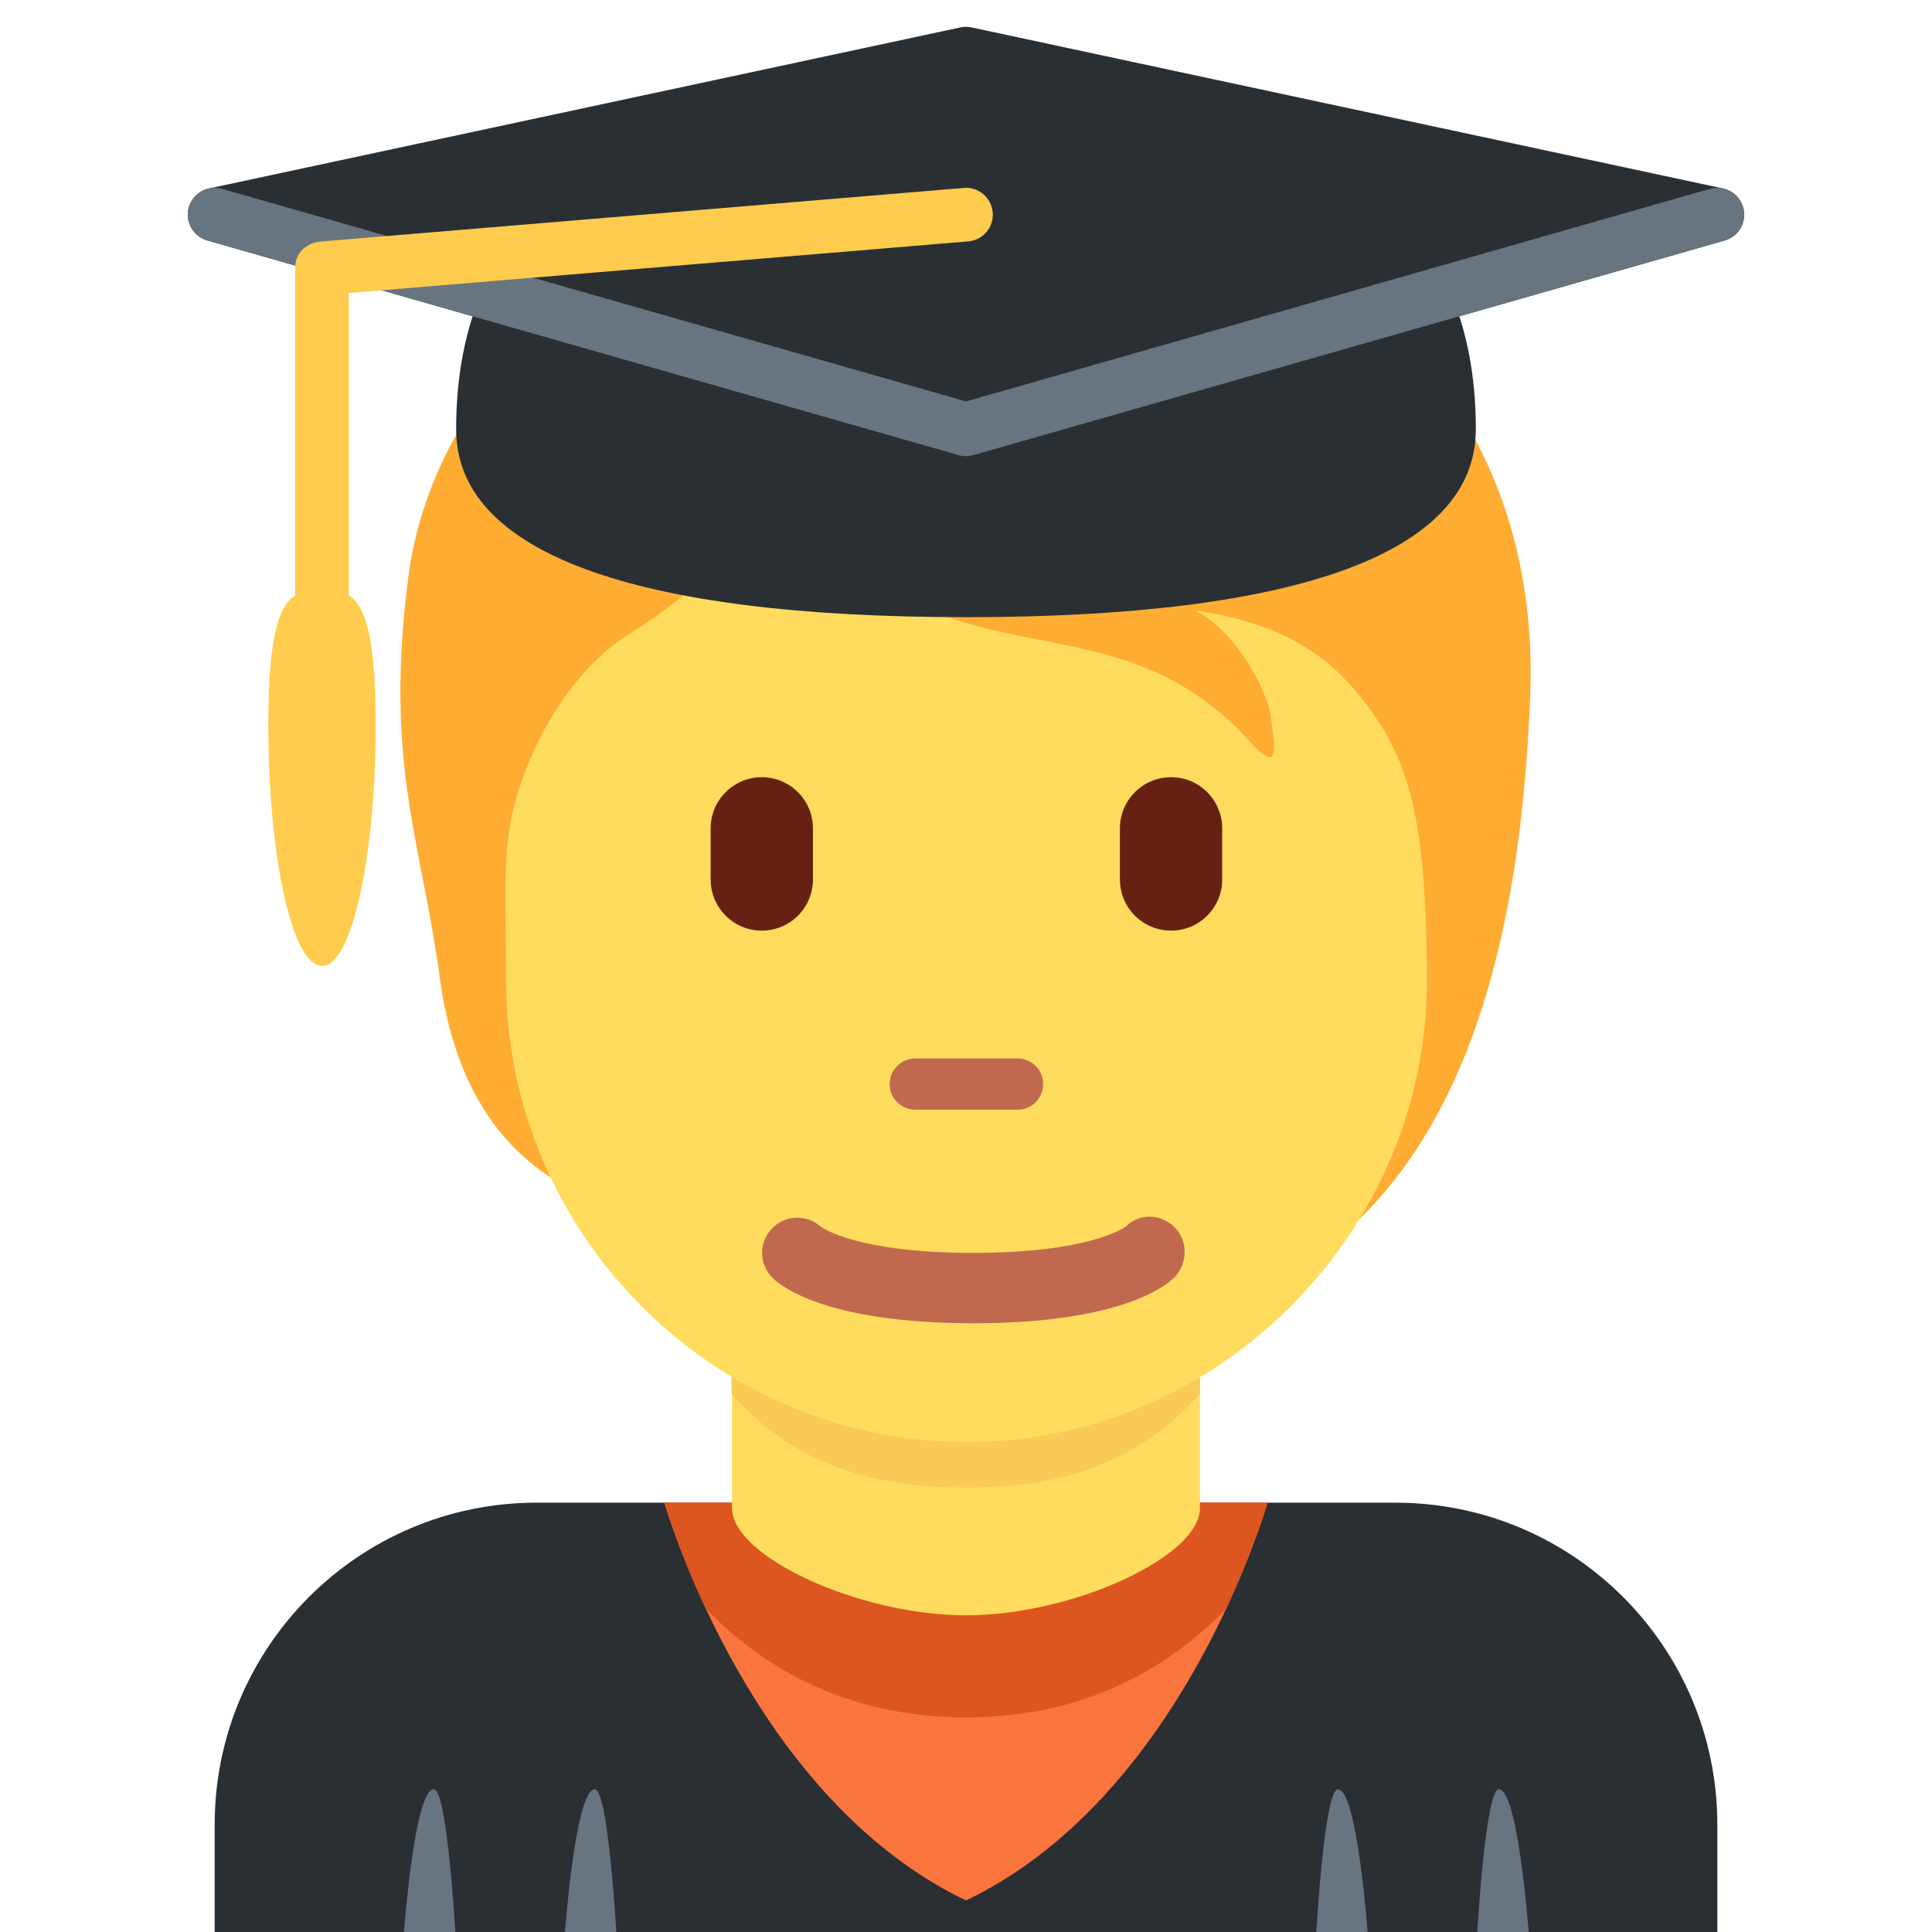
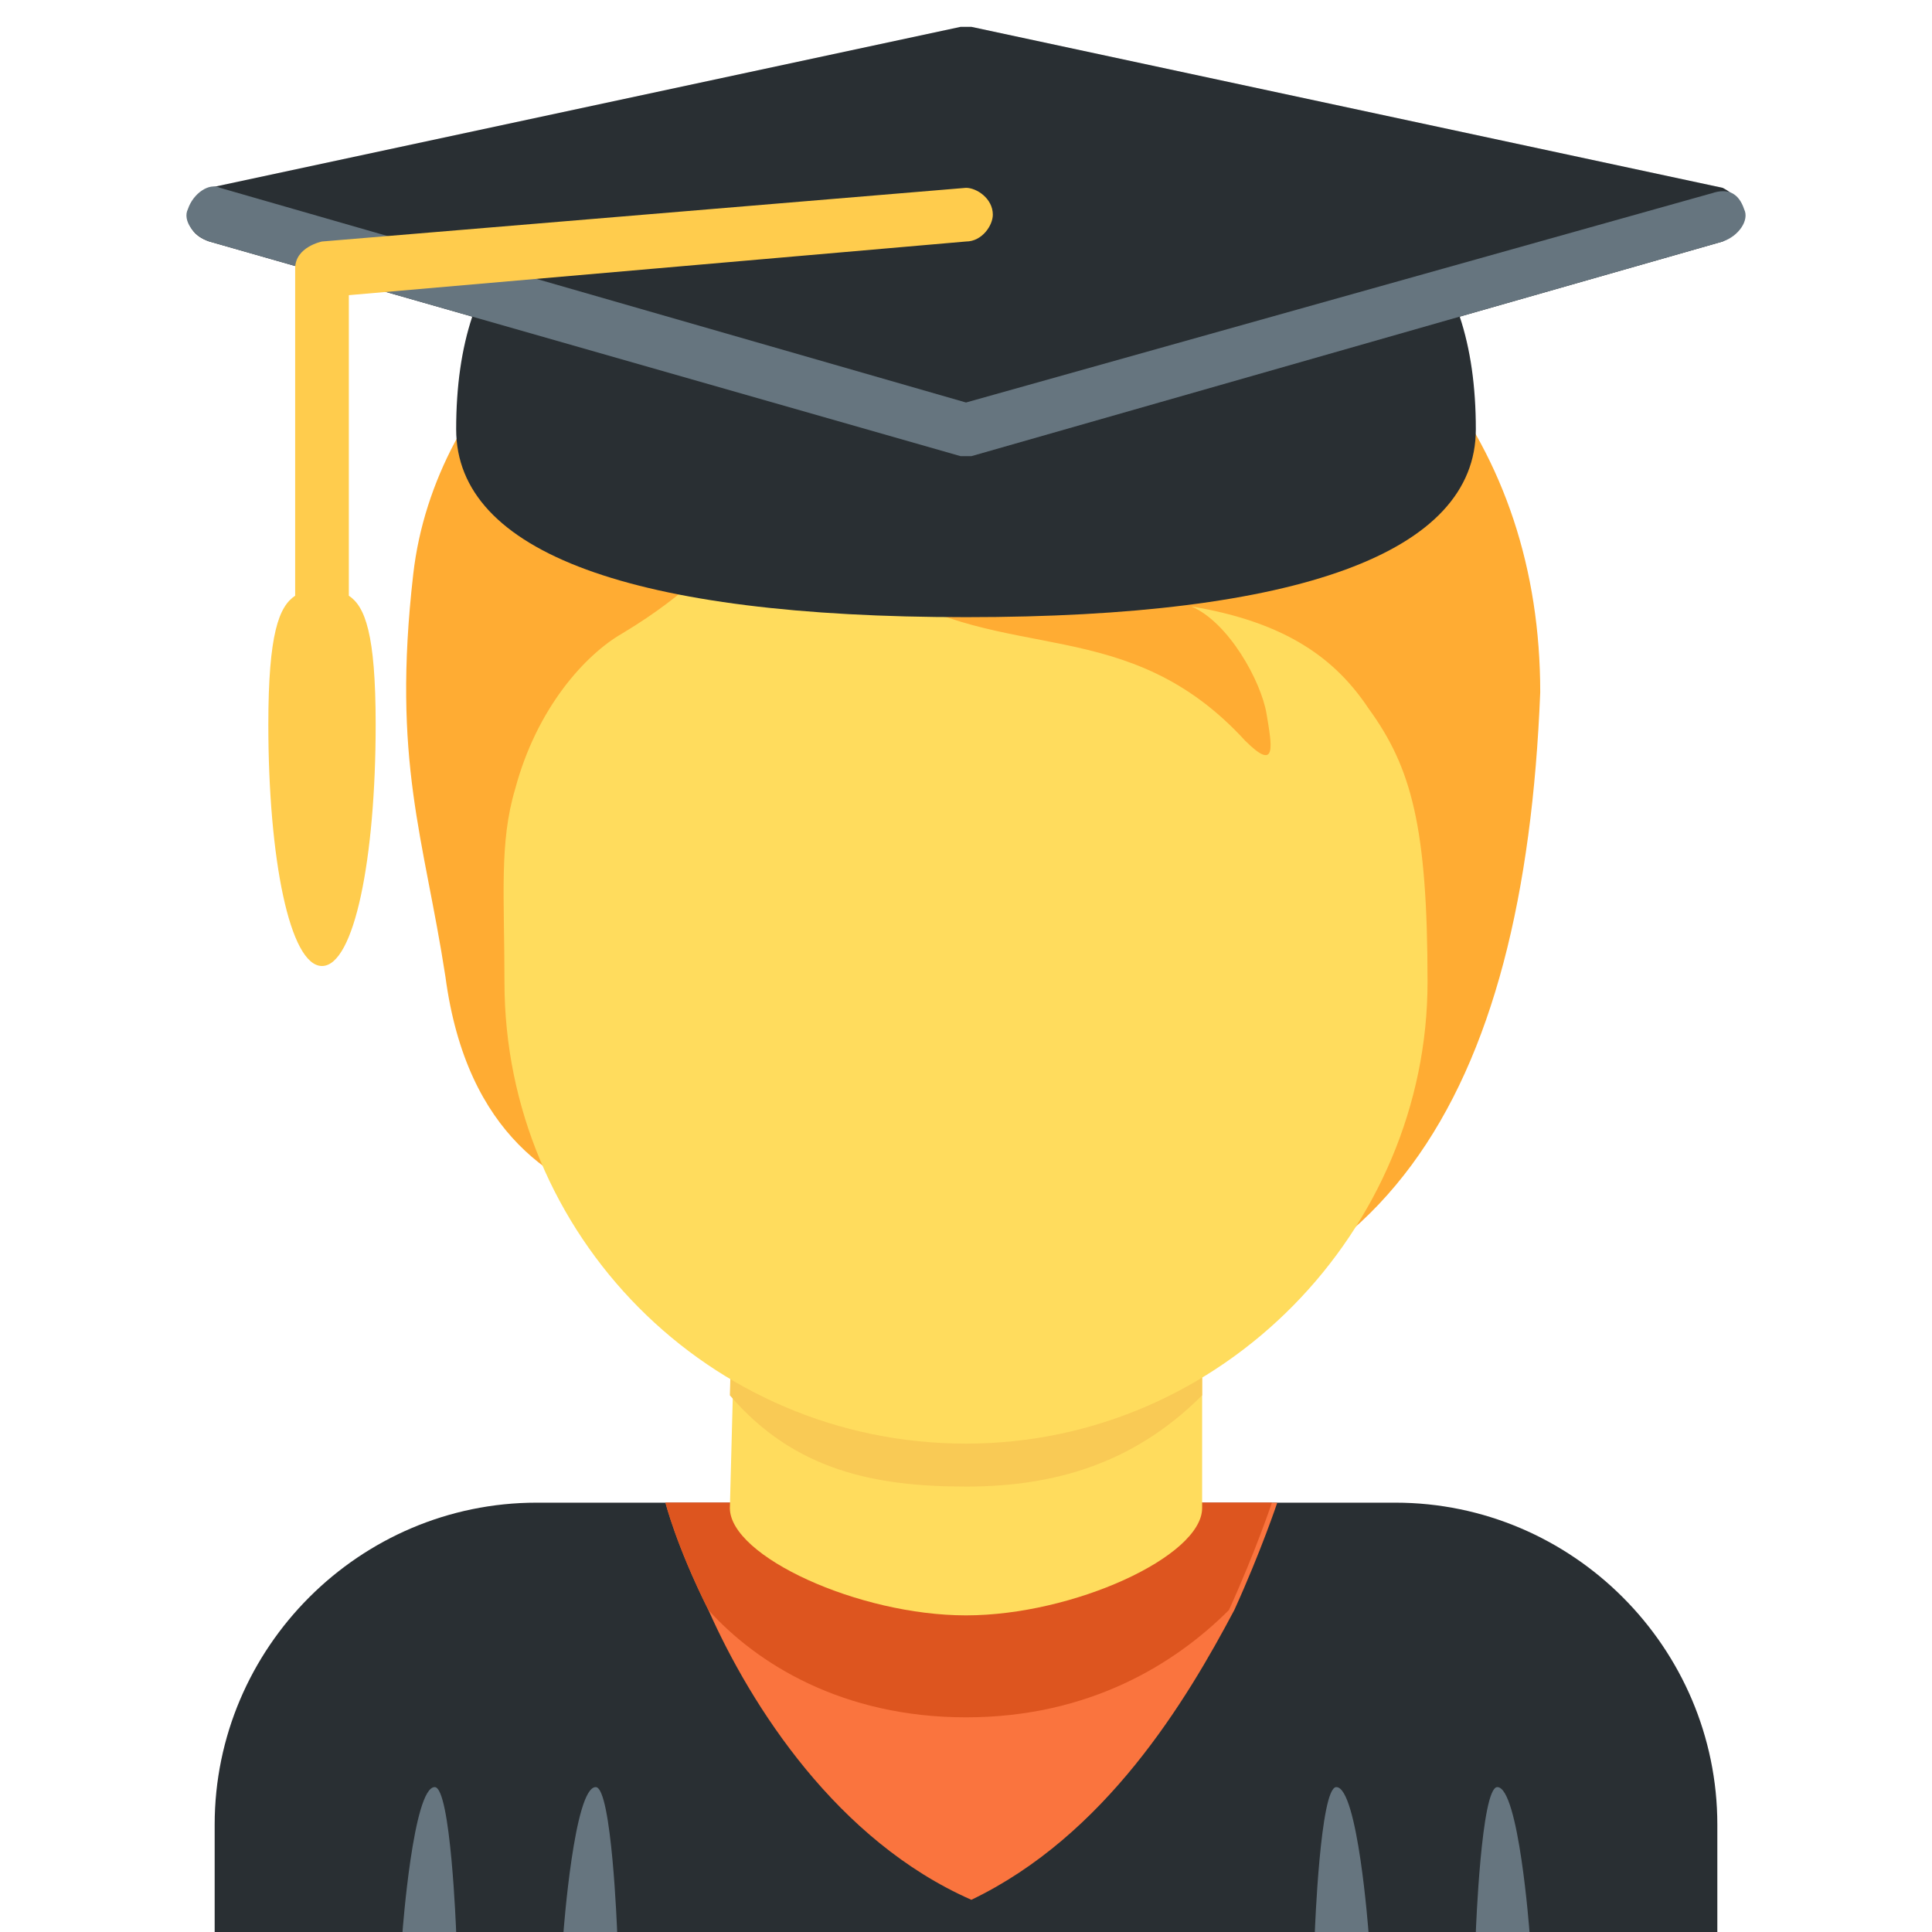
- <svg xmlns="http://www.w3.org/2000/svg" viewBox="0 0 36 36">
-   <path fill="#292F33" d="M26 28H10c-3.313 0-6 2.686-6 6v2h28v-2c0-3.314-2.685-6-6-6z" />
-   <path fill="#66757F" d="M8.083 33.341c.251 0 .401 2.659.401 2.659h-.956s.193-2.659.555-2.659m3 0c.251 0 .401 2.659.401 2.659h-.957c.001 0 .194-2.659.556-2.659m13.846 0c-.251 0-.401 2.659-.401 2.659h.956c-.001 0-.194-2.659-.555-2.659m3 0c-.251 0-.401 2.659-.401 2.659h.956c-.001 0-.194-2.659-.555-2.659" />
-   <path fill="#FA743E" d="M12.38 28s.24.838.77 1.971c.827 1.766 2.366 4.254 4.85 5.441 2.485-1.187 4.024-3.675 4.85-5.441.53-1.133.77-1.971.77-1.971H12.38z" />
-   <path fill="#DD551F" d="M18 32c2.329 0 3.882-1.02 4.85-2.029.53-1.133.77-1.971.77-1.971H12.38s.24.838.77 1.971C14.118 30.98 15.671 32 18 32z" />
-   <path fill="#FFDC5D" d="M13.64 28.106c0 .894 2.36 1.993 4.36 1.993s4.359-1.099 4.359-1.992V24.29h-8.72v3.816z" />
-   <path fill="#F9CA55" d="M13.632 25.973c1.216 1.374 2.724 1.746 4.364 1.746 1.639 0 3.146-.373 4.363-1.746v-3.491h-8.728v3.491z" />
-   <path fill="#FFAC33" d="M21.152 3.3c-1.925-.623-5.876-.46-7.008 1.012-2.944.057-6.083 2.932-6.536 6.443-.448 3.475.235 4.874.591 7.486.403 2.96 2.067 3.907 3.397 4.303 1.914 2.529 3.949 2.421 7.366 2.421 6.672 0 9.271-4.458 9.552-12.04.169-4.585-2.522-8.059-7.362-9.625z" />
-   <path fill="#FFDC5D" d="M25.547 13.244c-.646-.894-1.472-1.614-3.284-1.868.68.311 1.331 1.387 1.416 1.982.085.595.17 1.076-.368.481-2.155-2.382-4.502-1.444-6.827-2.899-1.624-1.016-2.119-2.141-2.119-2.141s-.198 1.5-2.661 3.029c-.714.443-1.566 1.43-2.038 2.888-.34 1.048-.234 1.982-.234 3.578 0 4.66 3.841 8.578 8.578 8.578s8.578-3.953 8.578-8.578c-.002-2.899-.305-4.031-1.041-5.05z" />
-   <path fill="#C1694F" d="M18.961 20.677h-1.906c-.263 0-.477-.213-.477-.477s.213-.477.477-.477h1.906c.263 0 .477.213.477.477s-.213.477-.477.477z" />
-   <path fill="#662113" d="M14.195 17.341c-.526 0-.953-.427-.953-.953v-.953c0-.526.427-.953.953-.953s.953.427.953.953v.953c0 .526-.426.953-.953.953zm7.626 0c-.526 0-.953-.427-.953-.953v-.953c0-.526.427-.953.953-.953s.953.427.953.953v.953c0 .526-.427.953-.953.953z" />
-   <path fill="#C1694F" d="M18.134 24.657c-2.754 0-3.6-.705-3.741-.848-.256-.256-.256-.671 0-.927.248-.248.646-.255.902-.023.052.037.721.487 2.839.487 2.2 0 2.836-.485 2.842-.49.256-.255.657-.243.913.015.256.256.242.683-.014.939-.142.142-.987.847-3.741.847" />
-   <path fill="#292F33" d="M32.104 3.511l-14-3c-.068-.015-.14-.015-.209 0l-14 3c-.224.048-.387.243-.395.472-.007.229.142.434.363.498l4.944 1.413C8.615 6.489 8.5 7.176 8.5 8c0 2.29 3.285 3.5 9.5 3.5s9.5-1.21 9.5-3.5c0-.824-.115-1.511-.307-2.106l4.945-1.413c.221-.063.37-.269.362-.498-.008-.229-.171-.424-.396-.472z" />
-   <path fill="#66757F" d="M32.48 3.863c-.076-.265-.35-.417-.618-.344L18 7.48 4.137 3.519c-.262-.073-.542.078-.618.344-.076.265.078.542.344.618l14 4c.045.013.091.019.136.019.045 0 .092-.006.137-.019l14-4c.267-.076.421-.353.344-.618z" />
-   <path fill="#FFCC4D" d="M17.958 3.502l-12 1c-.026.002-.458.057-.458.498v6.095c-.299.186-.5.74-.5 2.405 0 2.485.448 4.5 1 4.5s1-2.015 1-4.5c0-1.665-.201-2.219-.5-2.405V5.46l11.542-.962c.274-.023.479-.264.456-.54-.023-.275-.268-.482-.54-.456z" />
+ <svg xmlns="http://www.w3.org/2000/svg" version="1.1" id="Layer_1" x="0px" y="0px" viewBox="0 0 36 36" style="enable-background:new 0 0 36 36;" xml:space="preserve">
+   <style type="text/css">
+ 	.st0{fill:#292F33;}
+ 	.st1{fill:#66757F;}
+ 	.st2{fill:#FA743E;}
+ 	.st3{fill:#DD551F;}
+ 	.st4{fill:#FFDC5D;}
+ 	.st5{fill:#F9CA55;}
+ 	.st6{fill:#FFAC33;}
+ 	.st7{fill:#FFCC4D;}
+ </style>
+   <path class="st0" d="M26,28H10c-3.3,0-6,2.7-6,6v2h28v-2C32,30.7,29.3,28,26,28z" />
+   <path class="st1" d="M8.1,33.3c0.3,0,0.4,2.7,0.4,2.7h-1C7.5,36,7.7,33.3,8.1,33.3 M11.1,33.3c0.3,0,0.4,2.7,0.4,2.7h-1  C10.5,36,10.7,33.3,11.1,33.3 M24.9,33.3c-0.3,0-0.4,2.7-0.4,2.7h1C25.5,36,25.3,33.3,24.9,33.3 M27.9,33.3c-0.3,0-0.4,2.7-0.4,2.7  h1C28.5,36,28.3,33.3,27.9,33.3" />
+   <path class="st2" d="M12.4,28c0,0,0.2,0.8,0.8,2c0.8,1.8,2.4,4.3,4.9,5.4c2.5-1.2,4-3.7,4.9-5.4c0.5-1.1,0.8-2,0.8-2  S12.4,28,12.4,28z" />
+   <path class="st3" d="M18,32c2.3,0,3.9-1,4.9-2c0.5-1.1,0.8-2,0.8-2H12.4c0,0,0.2,0.8,0.8,2C14.1,31,15.7,32,18,32z" />
+   <path class="st4" d="M13.6,28.1c0,0.9,2.4,2,4.4,2s4.4-1.1,4.4-2v-3.8h-8.7L13.6,28.1L13.6,28.1z" />
+   <path class="st5" d="M13.6,26c1.2,1.4,2.7,1.7,4.4,1.7c1.6,0,3.1-0.4,4.4-1.7v-3.5h-8.7L13.6,26L13.6,26z" />
+   <path class="st6" d="M21.2,3.3c-1.9-0.6-5.9-0.5-7,1c-2.9,0.1-6.1,2.9-6.5,6.4c-0.4,3.5,0.2,4.9,0.6,7.5c0.4,3,2.1,3.9,3.4,4.3  c1.9,2.5,3.9,2.4,7.4,2.4c6.7,0,9.3-4.5,9.6-12C28.7,8.3,26,4.9,21.2,3.3z" />
+   <path class="st4" d="M25.5,13.2c-0.6-0.9-1.5-1.6-3.3-1.9c0.7,0.3,1.3,1.4,1.4,2c0.1,0.6,0.2,1.1-0.4,0.5c-2.2-2.4-4.5-1.4-6.8-2.9  c-1.6-1-2.1-2.1-2.1-2.1s-0.2,1.5-2.7,3c-0.7,0.4-1.6,1.4-2,2.9c-0.3,1-0.2,2-0.2,3.6c0,4.7,3.8,8.6,8.6,8.6s8.6-4,8.6-8.6  C26.6,15.4,26.3,14.3,25.5,13.2z" />
+   <path class="st0" d="M32.1,3.5l-14-3c-0.1,0-0.1,0-0.2,0l-14,3C3.7,3.6,3.5,3.8,3.5,4c0,0.2,0.1,0.4,0.4,0.5l4.9,1.4  C8.6,6.5,8.5,7.2,8.5,8c0,2.3,3.3,3.5,9.5,3.5s9.5-1.2,9.5-3.5c0-0.8-0.1-1.5-0.3-2.1l4.9-1.4c0.2-0.1,0.4-0.3,0.4-0.5  C32.5,3.8,32.3,3.6,32.1,3.5z" />
+   <path class="st1" d="M32.5,3.9c-0.1-0.3-0.3-0.4-0.6-0.3L18,7.5l-13.9-4C3.9,3.4,3.6,3.6,3.5,3.9C3.4,4.1,3.6,4.4,3.9,4.5l14,4  c0,0,0.1,0,0.1,0s0.1,0,0.1,0l14-4C32.4,4.4,32.6,4.1,32.5,3.9z" />
+   <path class="st7" d="M18,3.5l-12,1c0,0-0.5,0.1-0.5,0.5v6.1C5.2,11.3,5,11.8,5,13.5C5,16,5.4,18,6,18s1-2,1-4.5  c0-1.7-0.2-2.2-0.5-2.4V5.5l11.5-1c0.3,0,0.5-0.3,0.5-0.5C18.5,3.7,18.2,3.5,18,3.5z" />
</svg>
